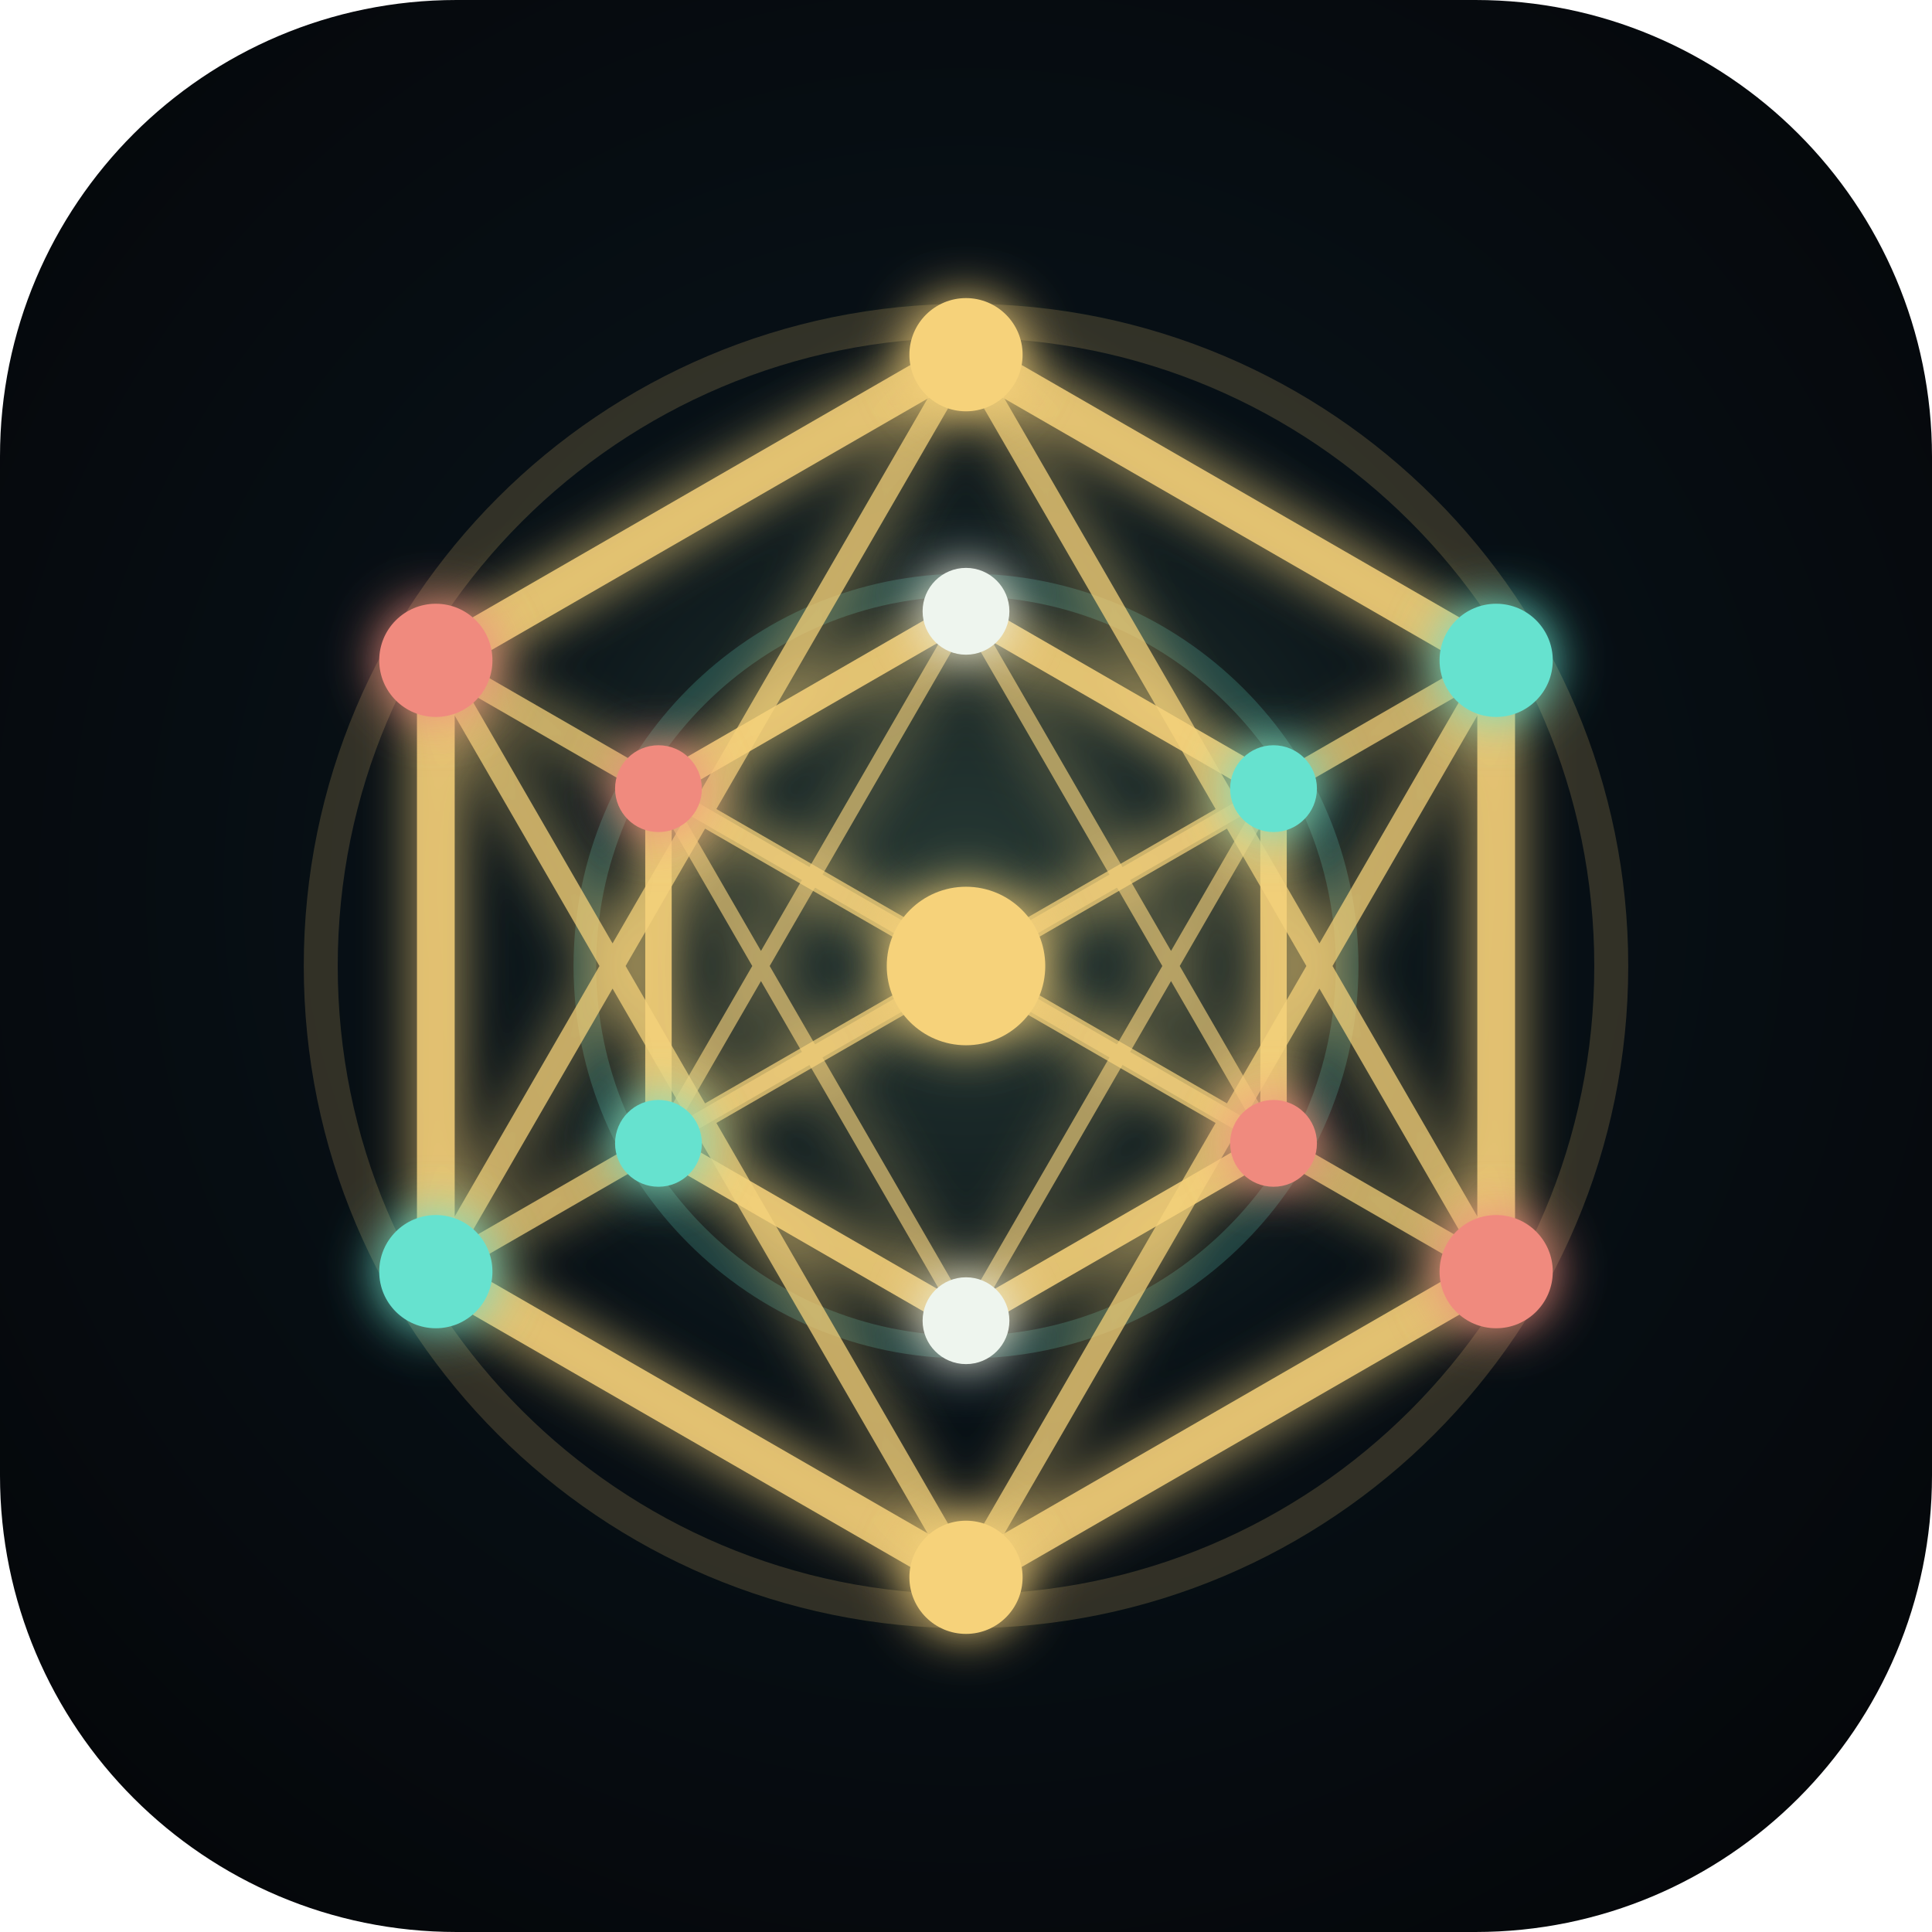
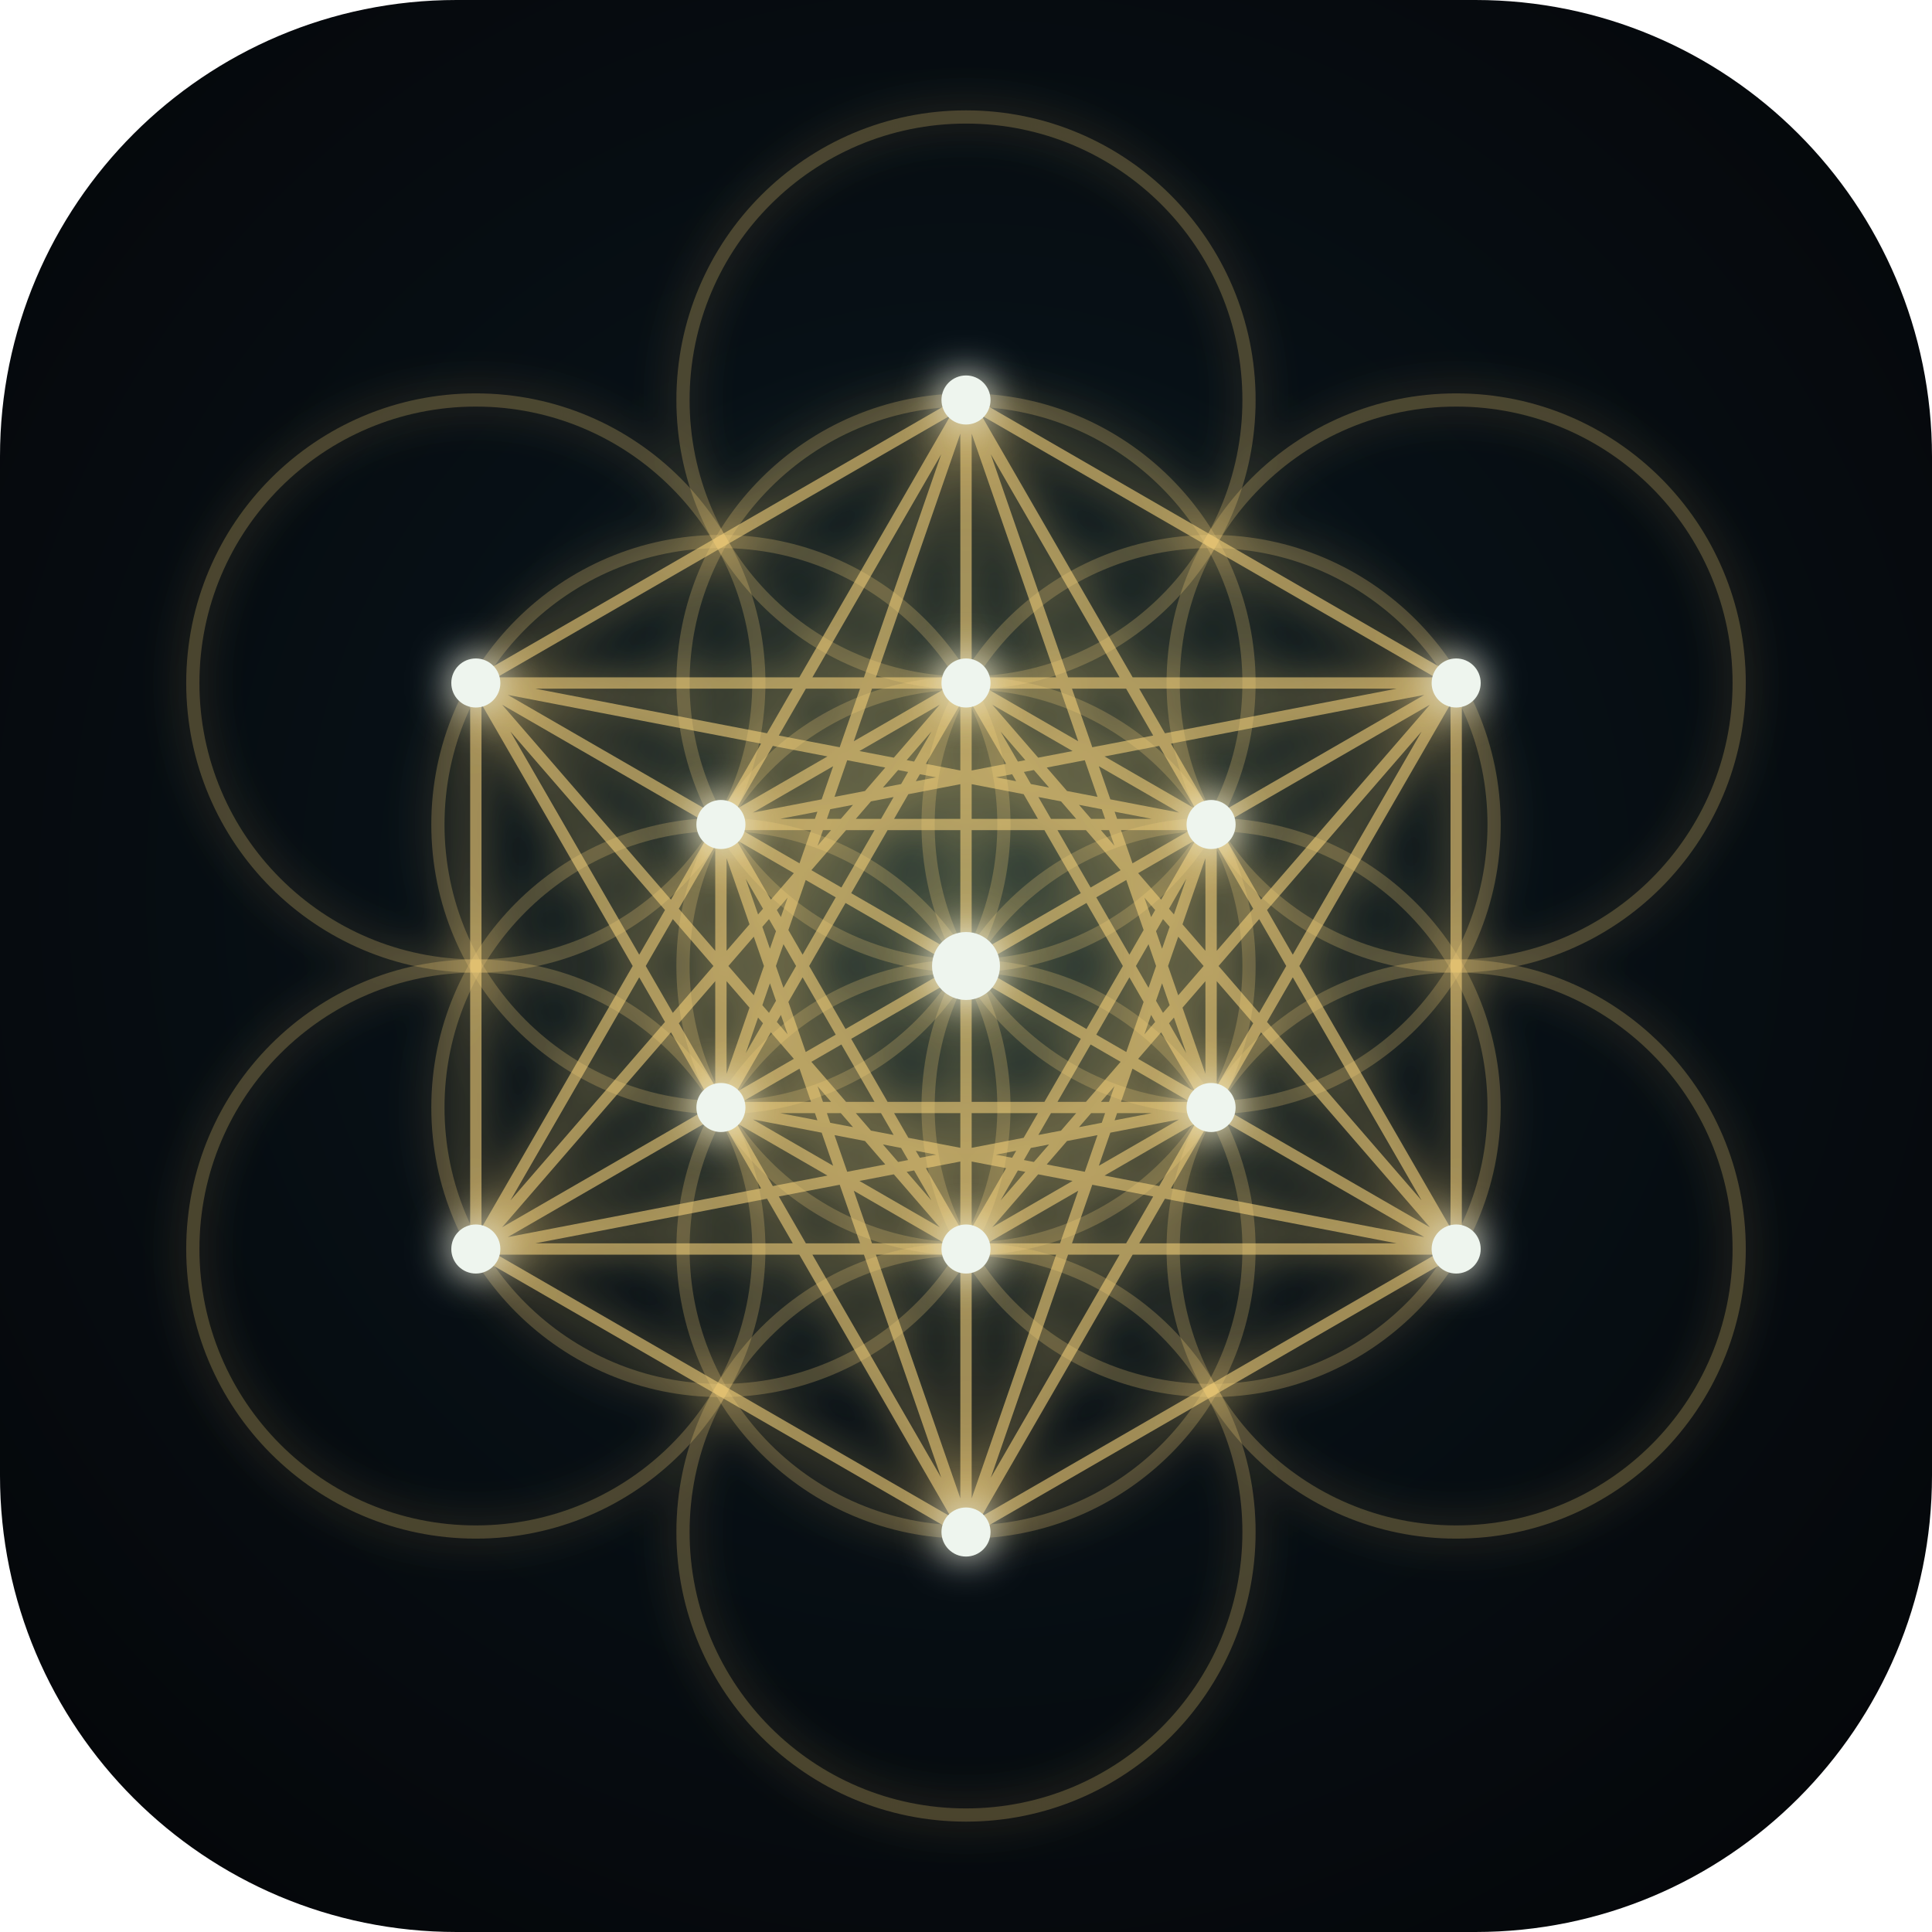
<svg xmlns="http://www.w3.org/2000/svg" viewBox="0 0 1024 1024" role="img" aria-label="Tone Glyph">
  <defs>
    <radialGradient id="bg" cx="50%" cy="46%" r="64%">
      <stop offset="0%" stop-color="#273934" />
      <stop offset="44%" stop-color="#071016" />
      <stop offset="100%" stop-color="#05070a" />
    </radialGradient>
-     <linearGradient id="line" x1="140" y1="160" x2="884" y2="864">
+     <linearGradient id="line" x1="180" y1="180" x2="844" y2="844">
      <stop offset="0%" stop-color="#f6d27a" />
      <stop offset="52%" stop-color="#66e2cf" />
      <stop offset="100%" stop-color="#f08a7e" />
    </linearGradient>
    <filter id="glow" x="-30%" y="-30%" width="160%" height="160%">
-       <feGaussianBlur stdDeviation="14" result="blur" />
+       <feGaussianBlur stdDeviation="11" result="blur" />
      <feMerge>
        <feMergeNode in="blur" />
        <feMergeNode in="SourceGraphic" />
      </feMerge>
    </filter>
  </defs>
  <rect width="1024" height="1024" rx="242" fill="url(#bg)" />
-   <circle cx="512" cy="512" r="342" fill="none" stroke="#f6d27a" stroke-opacity=".18" stroke-width="18" />
-   <circle cx="512" cy="512" r="202" fill="none" stroke="#66e2cf" stroke-opacity=".20" stroke-width="12" />
-   <g filter="url(#glow)" fill="none" stroke="url(#line)" stroke-linecap="round">
-     <path d="M512 188 793 350 793 674 512 836 231 674 231 350Z" stroke-width="20" opacity=".84" />
-     <path d="M512 188 231 674M512 188 793 674M231 350 793 674M793 350 231 674M231 350 512 836M793 350 512 836" stroke-width="12" opacity=".72" />
-     <path d="M512 324 675 418 675 606 512 700 349 606 349 418Z" stroke-width="14" opacity=".86" />
-     <path d="M512 324 349 606M512 324 675 606M349 418 675 606M675 418 349 606M349 418 512 700M675 418 512 700" stroke-width="8" opacity=".62" />
+   <g fill="none" stroke-linecap="round" filter="url(#glow)">
+     <g stroke="#f6d27a" stroke-opacity=".24" stroke-width="7">
+       <circle cx="512.0" cy="512.0" r="150" />
+       <circle cx="512.0" cy="362.0" r="150" />
+       <circle cx="641.9" cy="437.0" r="150" />
+       <circle cx="641.9" cy="587.0" r="150" />
+       <circle cx="512.0" cy="662.0" r="150" />
+       <circle cx="382.1" cy="587.0" r="150" />
+       <circle cx="382.1" cy="437.0" r="150" />
+       <circle cx="512.0" cy="212.0" r="150" />
+       <circle cx="771.8" cy="362.0" r="150" />
+       <circle cx="771.8" cy="662.0" r="150" />
+       <circle cx="512.0" cy="812.0" r="150" />
+       <circle cx="252.2" cy="662.0" r="150" />
+       <circle cx="252.2" cy="362.0" r="150" />
+     </g>
+     <path d="M512.0 512.0L512.0 362.0M512.0 512.0L641.9 437.0M512.0 512.0L641.9 587.0M512.0 512.0L512.0 662.0M512.0 512.0L382.1 587.0M512.0 512.0L382.1 437.0M512.0 512.0L512.0 212.0M512.0 512.0L771.8 362.0M512.0 512.0L771.8 662.0M512.0 512.0L512.0 812.0M512.0 512.0L252.2 662.0M512.0 512.0L252.2 362.0M512.0 362.0L641.9 437.0M512.0 362.0L641.9 587.0M512.0 362.0L512.0 662.0M512.0 362.0L382.1 587.0M512.0 362.0L382.1 437.0M512.0 362.0L512.0 212.0M512.0 362.0L771.8 362.0M512.0 362.0L771.8 662.0M512.0 362.0L512.0 812.0M512.0 362.0L252.2 662.0M512.0 362.0L252.2 362.0M641.9 437.0L641.9 587.0M641.9 437.0L512.0 662.0M641.9 437.0L382.1 587.0M641.9 437.0L382.1 437.0M641.9 437.0L512.0 212.0M641.9 437.0L771.8 362.0M641.9 437.0L771.8 662.0M641.9 437.0L512.0 812.0M641.9 437.0L252.2 662.0M641.9 437.0L252.2 362.0M641.9 587.0L512.0 662.0M641.9 587.0L382.1 587.0M641.9 587.0L382.1 437.0M641.9 587.0L512.0 212.0M641.9 587.0L771.8 362.0M641.9 587.0L771.8 662.0M641.9 587.0L512.0 812.0M641.9 587.0L252.2 662.0M641.9 587.0L252.2 362.0M512.0 662.0L382.1 587.0M512.0 662.0L382.1 437.0M512.0 662.0L512.0 212.0M512.0 662.0L771.8 362.0M512.0 662.0L771.8 662.0M512.0 662.0L512.0 812.0M512.0 662.0L252.2 662.0M512.0 662.0L252.2 362.0M382.1 587.0L382.1 437.0M382.1 587.0L512.0 212.0M382.1 587.0L771.8 362.0M382.1 587.0L771.8 662.0M382.1 587.0L512.0 812.0M382.1 587.0L252.2 662.0M382.1 587.0L252.2 362.0M382.1 437.0L512.0 212.0M382.1 437.0L771.8 362.0M382.1 437.0L771.8 662.0M382.1 437.0L512.0 812.0M382.1 437.0L252.2 662.0M382.1 437.0L252.2 362.0M512.0 212.0L771.8 362.0M512.0 212.0L771.8 662.0M512.0 212.0L512.0 812.0M512.0 212.0L252.2 662.0M512.0 212.0L252.2 362.0M771.8 362.0L771.8 662.0M771.8 362.0L512.0 812.0M771.8 362.0L252.2 662.0M771.8 362.0L252.2 362.0M771.8 662.0L512.0 812.0M771.8 662.0L252.2 662.0M771.8 662.0L252.2 362.0M512.0 812.0L252.2 662.0M512.0 812.0L252.2 362.0M252.2 662.0L252.2 362.0" stroke="url(#line)" stroke-width="6" stroke-opacity=".58" />
  </g>
-   <g filter="url(#glow)">
-     <circle cx="512" cy="512" r="42" fill="#f6d27a" />
-     <circle cx="512" cy="188" r="30" fill="#f6d27a" />
-     <circle cx="793" cy="350" r="30" fill="#66e2cf" />
-     <circle cx="793" cy="674" r="30" fill="#f08a7e" />
-     <circle cx="512" cy="836" r="30" fill="#f6d27a" />
-     <circle cx="231" cy="674" r="30" fill="#66e2cf" />
-     <circle cx="231" cy="350" r="30" fill="#f08a7e" />
-     <circle cx="512" cy="324" r="23" fill="#eef5ee" />
-     <circle cx="675" cy="418" r="23" fill="#66e2cf" />
-     <circle cx="675" cy="606" r="23" fill="#f08a7e" />
-     <circle cx="512" cy="700" r="23" fill="#eef5ee" />
-     <circle cx="349" cy="606" r="23" fill="#66e2cf" />
-     <circle cx="349" cy="418" r="23" fill="#f08a7e" />
+   <g filter="url(#glow)" fill="#eef5ee">
+     <circle cx="512.0" cy="512.0" r="18" />
+     <circle cx="512.0" cy="362.0" r="13" />
+     <circle cx="641.9" cy="437.0" r="13" />
+     <circle cx="641.9" cy="587.0" r="13" />
+     <circle cx="512.0" cy="662.0" r="13" />
+     <circle cx="382.1" cy="587.0" r="13" />
+     <circle cx="382.1" cy="437.0" r="13" />
+     <circle cx="512.0" cy="212.0" r="13" />
+     <circle cx="771.8" cy="362.0" r="13" />
+     <circle cx="771.8" cy="662.0" r="13" />
+     <circle cx="512.0" cy="812.0" r="13" />
+     <circle cx="252.2" cy="662.0" r="13" />
+     <circle cx="252.2" cy="362.0" r="13" />
  </g>
</svg>
